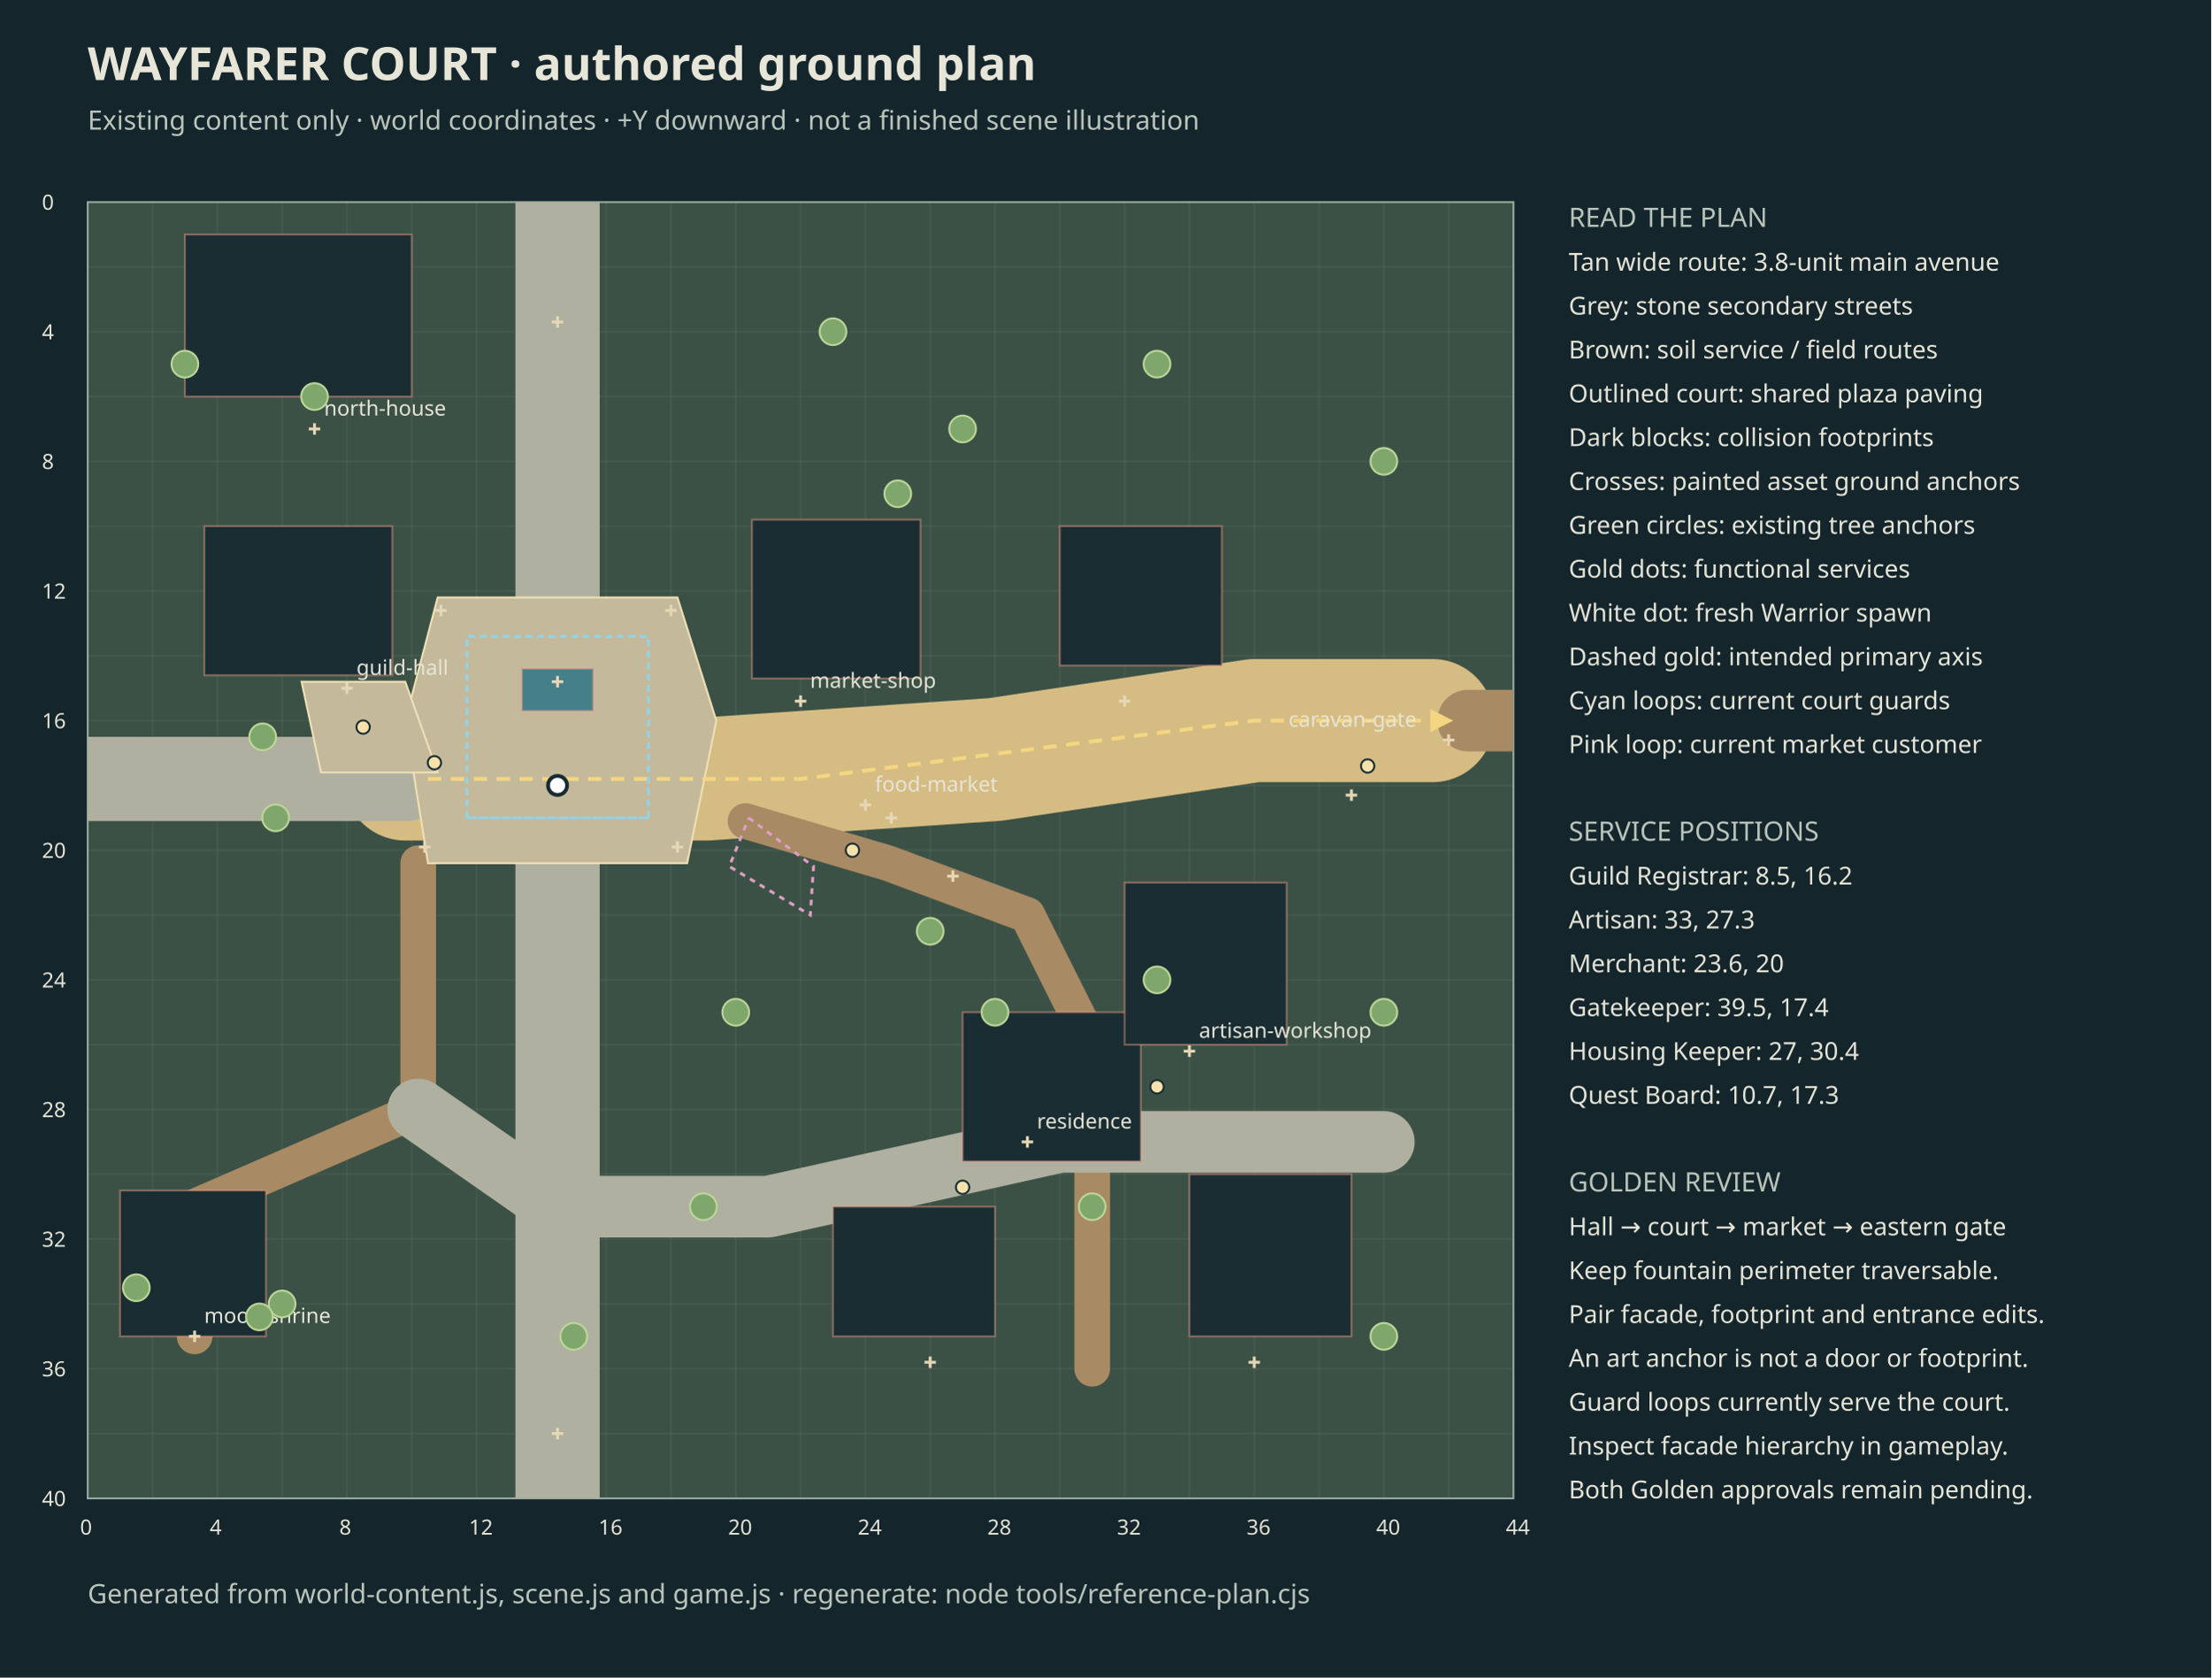
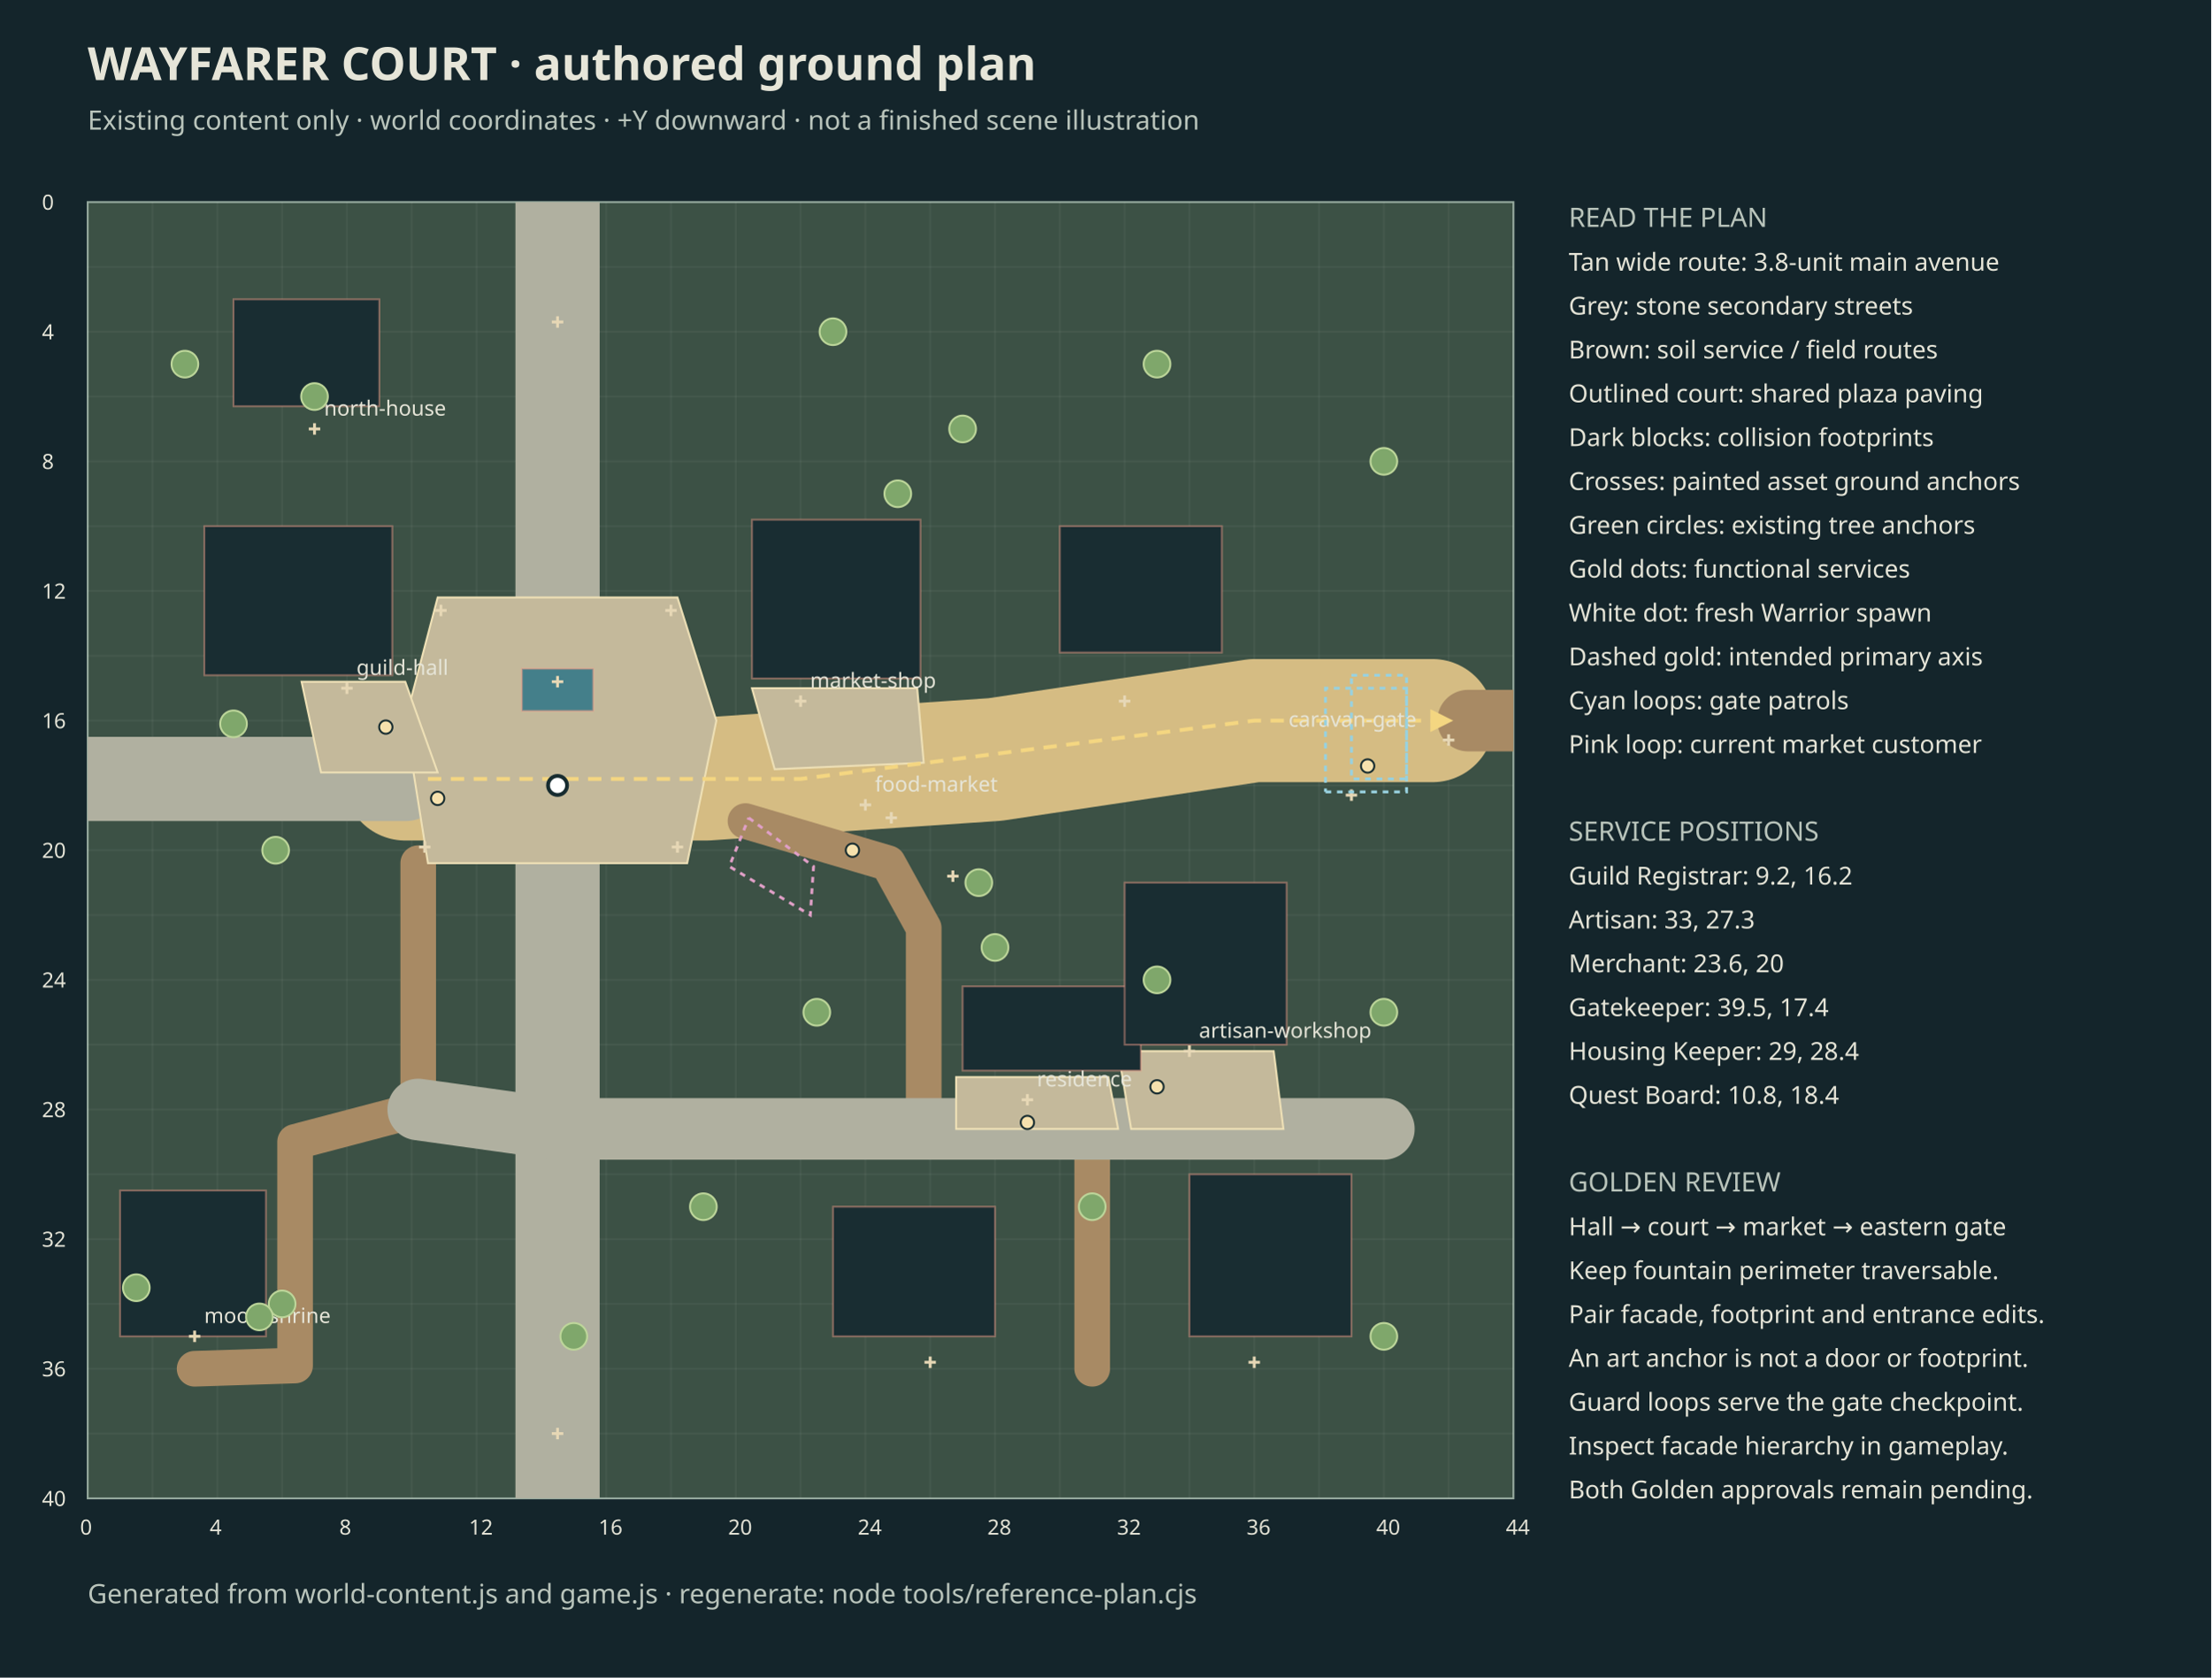
<svg xmlns="http://www.w3.org/2000/svg" width="1160" height="880" viewBox="0 0 1160 880" role="img" aria-labelledby="title desc">
  <style>text{font-family:system-ui,sans-serif;fill:#e6e5d8}.heading{font-size:24px;font-weight:700}.label{font-size:11px}.note{font-size:13px}.sub{font-size:14px;fill:#bac5bc}</style>
  <defs>
    <clipPath id="town">
      <rect x="46" y="106" width="748" height="680" />
    </clipPath>
    <marker id="arrow" viewBox="0 0 10 10" refX="8" refY="5" markerWidth="6" markerHeight="6" orient="auto-start-reverse">
      <path d="M0 0L10 5L0 10Z" fill="#f4d681" />
    </marker>
  </defs>
  <rect width="1160" height="880" fill="#14252b" />
  <text x="46" y="42" class="heading">WAYFARER COURT · authored ground plan</text>
  <text x="46" y="68" class="sub">Existing content only · world coordinates · +Y downward · not a finished scene illustration</text>
  <rect x="46" y="106" width="748" height="680" fill="#3c5145" stroke="#92a69a" />
  <g clip-path="url(#town)">
    <path d="M46,106L46,786" stroke="#ffffff0a" />
    <path d="M80,106L80,786" stroke="#ffffff0a" />
    <path d="M114,106L114,786" stroke="#ffffff0a" />
    <path d="M148,106L148,786" stroke="#ffffff0a" />
    <path d="M182,106L182,786" stroke="#ffffff0a" />
    <path d="M216,106L216,786" stroke="#ffffff0a" />
    <path d="M250,106L250,786" stroke="#ffffff0a" />
    <path d="M284,106L284,786" stroke="#ffffff0a" />
    <path d="M318,106L318,786" stroke="#ffffff0a" />
    <path d="M352,106L352,786" stroke="#ffffff0a" />
    <path d="M386,106L386,786" stroke="#ffffff0a" />
    <path d="M420,106L420,786" stroke="#ffffff0a" />
    <path d="M454,106L454,786" stroke="#ffffff0a" />
    <path d="M488,106L488,786" stroke="#ffffff0a" />
    <path d="M522,106L522,786" stroke="#ffffff0a" />
    <path d="M556,106L556,786" stroke="#ffffff0a" />
    <path d="M590,106L590,786" stroke="#ffffff0a" />
    <path d="M624,106L624,786" stroke="#ffffff0a" />
    <path d="M658,106L658,786" stroke="#ffffff0a" />
    <path d="M692,106L692,786" stroke="#ffffff0a" />
    <path d="M726,106L726,786" stroke="#ffffff0a" />
    <path d="M760,106L760,786" stroke="#ffffff0a" />
    <path d="M794,106L794,786" stroke="#ffffff0a" />
    <path d="M46,106L794,106" stroke="#ffffff0a" />
    <path d="M46,140L794,140" stroke="#ffffff0a" />
    <path d="M46,174L794,174" stroke="#ffffff0a" />
    <path d="M46,208L794,208" stroke="#ffffff0a" />
    <path d="M46,242L794,242" stroke="#ffffff0a" />
    <path d="M46,276L794,276" stroke="#ffffff0a" />
    <path d="M46,310L794,310" stroke="#ffffff0a" />
    <path d="M46,344L794,344" stroke="#ffffff0a" />
    <path d="M46,378L794,378" stroke="#ffffff0a" />
    <path d="M46,412L794,412" stroke="#ffffff0a" />
    <path d="M46,446L794,446" stroke="#ffffff0a" />
    <path d="M46,480L794,480" stroke="#ffffff0a" />
    <path d="M46,514L794,514" stroke="#ffffff0a" />
    <path d="M46,548L794,548" stroke="#ffffff0a" />
    <path d="M46,582L794,582" stroke="#ffffff0a" />
    <path d="M46,616L794,616" stroke="#ffffff0a" />
    <path d="M46,650L794,650" stroke="#ffffff0a" />
    <path d="M46,684L794,684" stroke="#ffffff0a" />
    <path d="M46,718L794,718" stroke="#ffffff0a" />
    <path d="M46,752L794,752" stroke="#ffffff0a" />
    <path d="M46,786L794,786" stroke="#ffffff0a" />
    <polyline points="292.5,4 292.5,313.4" fill="none" stroke="#b0b0a0" stroke-width="44.2" stroke-linejoin="round" stroke-linecap="round" />
    <polyline points="292.5,452.8 292.5,888" fill="none" stroke="#b0b0a0" stroke-width="44.2" stroke-linejoin="round" stroke-linecap="round" />
    <polyline points="212.6,408.6 370.7,408.6 522,398.4 658,378 751.5,378" fill="none" stroke="#d5bc83" stroke-width="64.6" stroke-linejoin="round" stroke-linecap="round" />
    <polyline points="-39,408.6 212.6,408.6" fill="none" stroke="#b0b0a0" stroke-width="44.2" stroke-linejoin="round" stroke-linecap="round" />
    <polyline points="770.2,378 896,378" fill="none" stroke="#a88a64" stroke-width="32.3" stroke-linejoin="round" stroke-linecap="round" />
-     <polyline points="391.1,430.7 465.9,452.8 539,480 573,548 573,718" fill="none" stroke="#a88a64" stroke-width="18.7" stroke-linejoin="round" stroke-linecap="round" />
-     <polyline points="219.4,452.8 219.4,582 102.1,633 102.1,701" fill="none" stroke="#a88a64" stroke-width="18.7" stroke-linejoin="round" stroke-linecap="round" />
-     <polyline points="219.4,582 292.5,633 403,633 556,599 726,599" fill="none" stroke="#b0b0a0" stroke-width="32.3" stroke-linejoin="round" stroke-linecap="round" />
+     <polyline points="391.1,430.7 465.9,452.8 484.6,486.8 484.6,593.9 573,593.9 573,718" fill="none" stroke="#a88a64" stroke-width="18.7" stroke-linejoin="round" stroke-linecap="round" />
+     <polyline points="219.4,452.8 219.4,582 154.8,599 154.8,716.3 102.1,718" fill="none" stroke="#a88a64" stroke-width="18.7" stroke-linejoin="round" stroke-linecap="round" />
+     <polyline points="219.4,582 292.5,592.2 454,592.2 556,592.2 726,592.2" fill="none" stroke="#b0b0a0" stroke-width="32.3" stroke-linejoin="round" stroke-linecap="round" />
    <polygon points="229.6,313.4 355.4,313.4 375.8,378 360.5,452.8 224.5,452.8 212.6,378" fill="#c4b99b" stroke="#eee0b6" />
    <polygon points="158.2,357.6 212.6,357.6 229.6,405.2 168.4,405.2" fill="#c4b99b" stroke="#eee0b6" />
+     <polygon points="394.5,361 481.2,361 484.6,400.1 406.4,403.5" fill="#c4b99b" stroke="#eee0b6" />
+     <polygon points="586.6,551.4 668.2,551.4 673.3,592.2 593.4,592.2" fill="#c4b99b" stroke="#eee0b6" />
+     <polygon points="501.6,565 581.5,565 586.6,592.2 501.6,592.2" fill="#c4b99b" stroke="#eee0b6" />
    <rect x="107.2" y="276" width="98.6" height="78.2" fill="#192d32" stroke="#ec9b8877" />
    <rect x="394.5" y="272.6" width="88.4" height="83.3" fill="#192d32" stroke="#ec9b8877" />
-     <rect x="505" y="531" width="93.5" height="78.2" fill="#192d32" stroke="#ec9b8877" />
+     <rect x="505" y="517.4" width="93.5" height="44.2" fill="#192d32" stroke="#ec9b8877" />
    <rect x="63" y="624.5" width="76.5" height="76.5" fill="#192d32" stroke="#ec9b8877" />
    <rect x="273.8" y="350.8" width="37.4" height="22.1" fill="#447f8a" stroke="#ec9b8877" />
-     <rect x="97" y="123" width="119" height="85" fill="#192d32" stroke="#ec9b8877" />
-     <rect x="556" y="276" width="85" height="73.1" fill="#192d32" stroke="#ec9b8877" />
+     <rect x="122.5" y="157" width="76.5" height="56.1" fill="#192d32" stroke="#ec9b8877" />
+     <rect x="556" y="276" width="85" height="66.3" fill="#192d32" stroke="#ec9b8877" />
    <rect x="590" y="463" width="85" height="85" fill="#192d32" stroke="#ec9b8877" />
    <rect x="437" y="633" width="85" height="68" fill="#192d32" stroke="#ec9b8877" />
    <rect x="624" y="616" width="85" height="85" fill="#192d32" stroke="#ec9b8877" />
    <polyline points="224.5,408.6 292.5,408.6 420,408.6 658,378 760,378" fill="none" stroke="#f4d681" stroke-width="2" stroke-dasharray="7 5" marker-end="url(#arrow)" />
    <path d="M228.3,320.2H234.3M231.3,317.2V323.2" stroke="#e6d7b5" stroke-width="1.5" />
    <path d="M349,320.2H355M352,317.2V323.2" stroke="#e6d7b5" stroke-width="1.5" />
    <path d="M219.8,444.3H225.8M222.8,441.3V447.3" stroke="#e6d7b5" stroke-width="1.5" />
    <path d="M352.4,444.3H358.4M355.4,441.3V447.3" stroke="#e6d7b5" stroke-width="1.5" />
    <path d="M464.6,429H470.6M467.6,426V432" stroke="#e6d7b5" stroke-width="1.5" />
-     <path d="M224.9,400.1H230.9M227.9,397.1V403.1" stroke="#e6d7b5" stroke-width="1.5" />
+     <path d="M226.6,418.8H232.6M229.6,415.8V421.8" stroke="#e6d7b5" stroke-width="1.5" />
    <path d="M9,361H15M12,358V364" stroke="#e6d7b5" stroke-width="1.5" />
    <path d="M587,367.8H593M590,364.8V370.8" stroke="#e6d7b5" stroke-width="1.5" />
    <path d="M162,225H168M165,222V228" stroke="#e6d7b5" stroke-width="1.5" />
    <text x="170" y="218" class="label">north-house</text>
    <circle cx="607" cy="514" r="7" fill="#7fa76b" stroke="#bdd69a" />
    <circle cx="-5" cy="514" r="7" fill="#7fa76b" stroke="#bdd69a" />
    <path d="M179,361H185M182,358V364" stroke="#e6d7b5" stroke-width="1.5" />
    <text x="187" y="354" class="label">guild-hall</text>
    <path d="M417,367.8H423M420,364.8V370.8" stroke="#e6d7b5" stroke-width="1.5" />
    <text x="425" y="360.8" class="label">market-shop</text>
    <path d="M99.1,701H105.1M102.1,698V704" stroke="#e6d7b5" stroke-width="1.5" />
    <text x="107.1" y="694" class="label">moon-shrine</text>
-     <path d="M536,599H542M539,596V602" stroke="#e6d7b5" stroke-width="1.5" />
-     <text x="544" y="592" class="label">residence</text>
+     <path d="M536,576.9H542M539,573.9V579.9" stroke="#e6d7b5" stroke-width="1.5" />
+     <text x="544" y="569.9" class="label">residence</text>
    <path d="M289.5,168.9H295.5M292.5,165.9V171.9" stroke="#e6d7b5" stroke-width="1.5" />
    <path d="M289.5,752H295.5M292.5,749V755" stroke="#e6d7b5" stroke-width="1.5" />
    <path d="M289.5,357.6H295.5M292.5,354.6V360.6" stroke="#e6d7b5" stroke-width="1.5" />
    <path d="M451,422.2H457M454,419.2V425.2" stroke="#e6d7b5" stroke-width="1.5" />
    <text x="459" y="415.2" class="label">food-market</text>
    <path d="M496.9,459.6H502.9M499.9,456.6V462.6" stroke="#e6d7b5" stroke-width="1.5" />
    <path d="M757,388.2H763M760,385.2V391.2" stroke="#e6d7b5" stroke-width="1.5" />
    <text x="676" y="381.2" class="label">caravan-gate</text>
    <path d="M621,551.4H627M624,548.4V554.4" stroke="#e6d7b5" stroke-width="1.5" />
    <text x="629" y="544.4" class="label">artisan-workshop</text>
    <path d="M485,714.6H491M488,711.6V717.6" stroke="#e6d7b5" stroke-width="1.5" />
    <path d="M655,714.6H661M658,711.6V717.6" stroke="#e6d7b5" stroke-width="1.5" />
    <path d="M706,417.1H712M709,414.1V420.1" stroke="#e6d7b5" stroke-width="1.5" />
    <circle cx="607" cy="191" r="7" fill="#7fa76b" stroke="#bdd69a" />
    <circle cx="726" cy="242" r="7" fill="#7fa76b" stroke="#bdd69a" />
    <circle cx="726" cy="531" r="7" fill="#7fa76b" stroke="#bdd69a" />
    <circle cx="369" cy="633" r="7" fill="#7fa76b" stroke="#bdd69a" />
    <circle cx="573" cy="633" r="7" fill="#7fa76b" stroke="#bdd69a" />
    <circle cx="726" cy="701" r="7" fill="#7fa76b" stroke="#bdd69a" />
    <circle cx="148" cy="684" r="7" fill="#7fa76b" stroke="#bdd69a" />
    <circle cx="301" cy="701" r="7" fill="#7fa76b" stroke="#bdd69a" />
    <circle cx="97" cy="191" r="7" fill="#7fa76b" stroke="#bdd69a" />
    <circle cx="165" cy="208" r="7" fill="#7fa76b" stroke="#bdd69a" />
    <circle cx="437" cy="174" r="7" fill="#7fa76b" stroke="#bdd69a" />
    <circle cx="505" cy="225" r="7" fill="#7fa76b" stroke="#bdd69a" />
-     <circle cx="137.8" cy="386.5" r="7" fill="#7fa76b" stroke="#bdd69a" />
-     <circle cx="144.6" cy="429" r="7" fill="#7fa76b" stroke="#bdd69a" />
-     <circle cx="488" cy="488.5" r="7" fill="#7fa76b" stroke="#bdd69a" />
-     <circle cx="522" cy="531" r="7" fill="#7fa76b" stroke="#bdd69a" />
+     <circle cx="122.5" cy="379.7" r="7" fill="#7fa76b" stroke="#bdd69a" />
+     <circle cx="144.6" cy="446" r="7" fill="#7fa76b" stroke="#bdd69a" />
+     <circle cx="513.5" cy="463" r="7" fill="#7fa76b" stroke="#bdd69a" />
+     <circle cx="522" cy="497" r="7" fill="#7fa76b" stroke="#bdd69a" />
    <circle cx="71.5" cy="675.5" r="7" fill="#7fa76b" stroke="#bdd69a" />
    <circle cx="136.1" cy="690.8" r="7" fill="#7fa76b" stroke="#bdd69a" />
-     <circle cx="386" cy="531" r="7" fill="#7fa76b" stroke="#bdd69a" />
+     <circle cx="428.5" cy="531" r="7" fill="#7fa76b" stroke="#bdd69a" />
    <circle cx="471" cy="259" r="7" fill="#7fa76b" stroke="#bdd69a" />
-     <circle cx="190.5" cy="381.4" r="3.5" fill="#f6e1ad" stroke="#172c30" />
+     <circle cx="202.4" cy="381.4" r="3.5" fill="#f6e1ad" stroke="#172c30" />
    <circle cx="607" cy="570.1" r="3.5" fill="#f6e1ad" stroke="#172c30" />
    <circle cx="447.2" cy="446" r="3.5" fill="#f6e1ad" stroke="#172c30" />
    <circle cx="717.5" cy="401.8" r="3.5" fill="#f6e1ad" stroke="#172c30" />
-     <circle cx="505" cy="622.8" r="3.5" fill="#f6e1ad" stroke="#172c30" />
-     <circle cx="227.9" cy="400.1" r="3.5" fill="#f6e1ad" stroke="#172c30" />
-     <polyline points="244.9,429 244.9,333.8 340.1,333.8 340.1,429 244.9,429" fill="none" stroke="#98d1df" stroke-width="1.5" stroke-dasharray="3 3" />
-     <polyline points="340.1,429 340.1,333.8 244.9,333.8 244.9,429 340.1,429" fill="none" stroke="#98d1df" stroke-width="1.5" stroke-dasharray="3 3" />
+     <circle cx="539" cy="588.8" r="3.5" fill="#f6e1ad" stroke="#172c30" />
+     <circle cx="229.6" cy="418.8" r="3.5" fill="#f6e1ad" stroke="#172c30" />
+     <polyline points="695.4,415.4 737.9,415.4 737.9,361 695.4,361 695.4,415.4" fill="none" stroke="#98d1df" stroke-width="1.5" stroke-dasharray="3 3" />
+     <polyline points="709,354.2 737.9,354.2 737.9,408.6 709,408.6 709,354.2" fill="none" stroke="#98d1df" stroke-width="1.5" stroke-dasharray="3 3" />
    <polyline points="392.8,429 426.8,454.5 425.1,480 382.6,454.5 392.8,429" fill="none" stroke="#df9fc6" stroke-width="1.5" stroke-dasharray="3 3" />
    <circle cx="292.5" cy="412" r="5" fill="#fff" stroke="#172c30" stroke-width="2" />
  </g>
  <text x="42" y="805" class="label">0</text>
  <text x="110" y="805" class="label">4</text>
  <text x="178" y="805" class="label">8</text>
  <text x="246" y="805" class="label">12</text>
  <text x="314" y="805" class="label">16</text>
  <text x="382" y="805" class="label">20</text>
  <text x="450" y="805" class="label">24</text>
  <text x="518" y="805" class="label">28</text>
  <text x="586" y="805" class="label">32</text>
  <text x="654" y="805" class="label">36</text>
  <text x="722" y="805" class="label">40</text>
  <text x="790" y="805" class="label">44</text>
  <text x="22" y="110" class="label">0</text>
  <text x="22" y="178" class="label">4</text>
  <text x="22" y="246" class="label">8</text>
  <text x="22" y="314" class="label">12</text>
  <text x="22" y="382" class="label">16</text>
  <text x="22" y="450" class="label">20</text>
  <text x="22" y="518" class="label">24</text>
  <text x="22" y="586" class="label">28</text>
  <text x="22" y="654" class="label">32</text>
  <text x="22" y="722" class="label">36</text>
  <text x="22" y="790" class="label">40</text>
  <text x="823" y="119" class="sub">READ THE PLAN</text>
  <text x="823" y="142" class="note">Tan wide route: 3.8-unit main avenue</text>
  <text x="823" y="165" class="note">Grey: stone secondary streets</text>
  <text x="823" y="188" class="note">Brown: soil service / field routes</text>
  <text x="823" y="211" class="note">Outlined court: shared plaza paving</text>
  <text x="823" y="234" class="note">Dark blocks: collision footprints</text>
  <text x="823" y="257" class="note">Crosses: painted asset ground anchors</text>
  <text x="823" y="280" class="note">Green circles: existing tree anchors</text>
  <text x="823" y="303" class="note">Gold dots: functional services</text>
  <text x="823" y="326" class="note">White dot: fresh Warrior spawn</text>
  <text x="823" y="349" class="note">Dashed gold: intended primary axis</text>
-   <text x="823" y="372" class="note">Cyan loops: current court guards</text>
+   <text x="823" y="372" class="note">Cyan loops: gate patrols</text>
  <text x="823" y="395" class="note">Pink loop: current market customer</text>
  <text x="823" y="418" class="note" />
  <text x="823" y="441" class="sub">SERVICE POSITIONS</text>
-   <text x="823" y="464" class="note">Guild Registrar: 8.5, 16.2</text>
+   <text x="823" y="464" class="note">Guild Registrar: 9.2, 16.2</text>
  <text x="823" y="487" class="note">Artisan: 33, 27.3</text>
  <text x="823" y="510" class="note">Merchant: 23.6, 20</text>
  <text x="823" y="533" class="note">Gatekeeper: 39.5, 17.4</text>
-   <text x="823" y="556" class="note">Housing Keeper: 27, 30.4</text>
-   <text x="823" y="579" class="note">Quest Board: 10.7, 17.3</text>
+   <text x="823" y="556" class="note">Housing Keeper: 29, 28.4</text>
+   <text x="823" y="579" class="note">Quest Board: 10.8, 18.4</text>
  <text x="823" y="602" class="note" />
  <text x="823" y="625" class="sub">GOLDEN REVIEW</text>
  <text x="823" y="648" class="note">Hall → court → market → eastern gate</text>
  <text x="823" y="671" class="note">Keep fountain perimeter traversable.</text>
  <text x="823" y="694" class="note">Pair facade, footprint and entrance edits.</text>
  <text x="823" y="717" class="note">An art anchor is not a door or footprint.</text>
-   <text x="823" y="740" class="note">Guard loops currently serve the court.</text>
+   <text x="823" y="740" class="note">Guard loops serve the gate checkpoint.</text>
  <text x="823" y="763" class="note">Inspect facade hierarchy in gameplay.</text>
  <text x="823" y="786" class="note">Both Golden approvals remain pending.</text>
-   <text x="46" y="841" class="sub">Generated from world-content.js, scene.js and game.js · regenerate: node tools/reference-plan.cjs</text>
+   <text x="46" y="841" class="sub">Generated from world-content.js and game.js · regenerate: node tools/reference-plan.cjs</text>
</svg>
